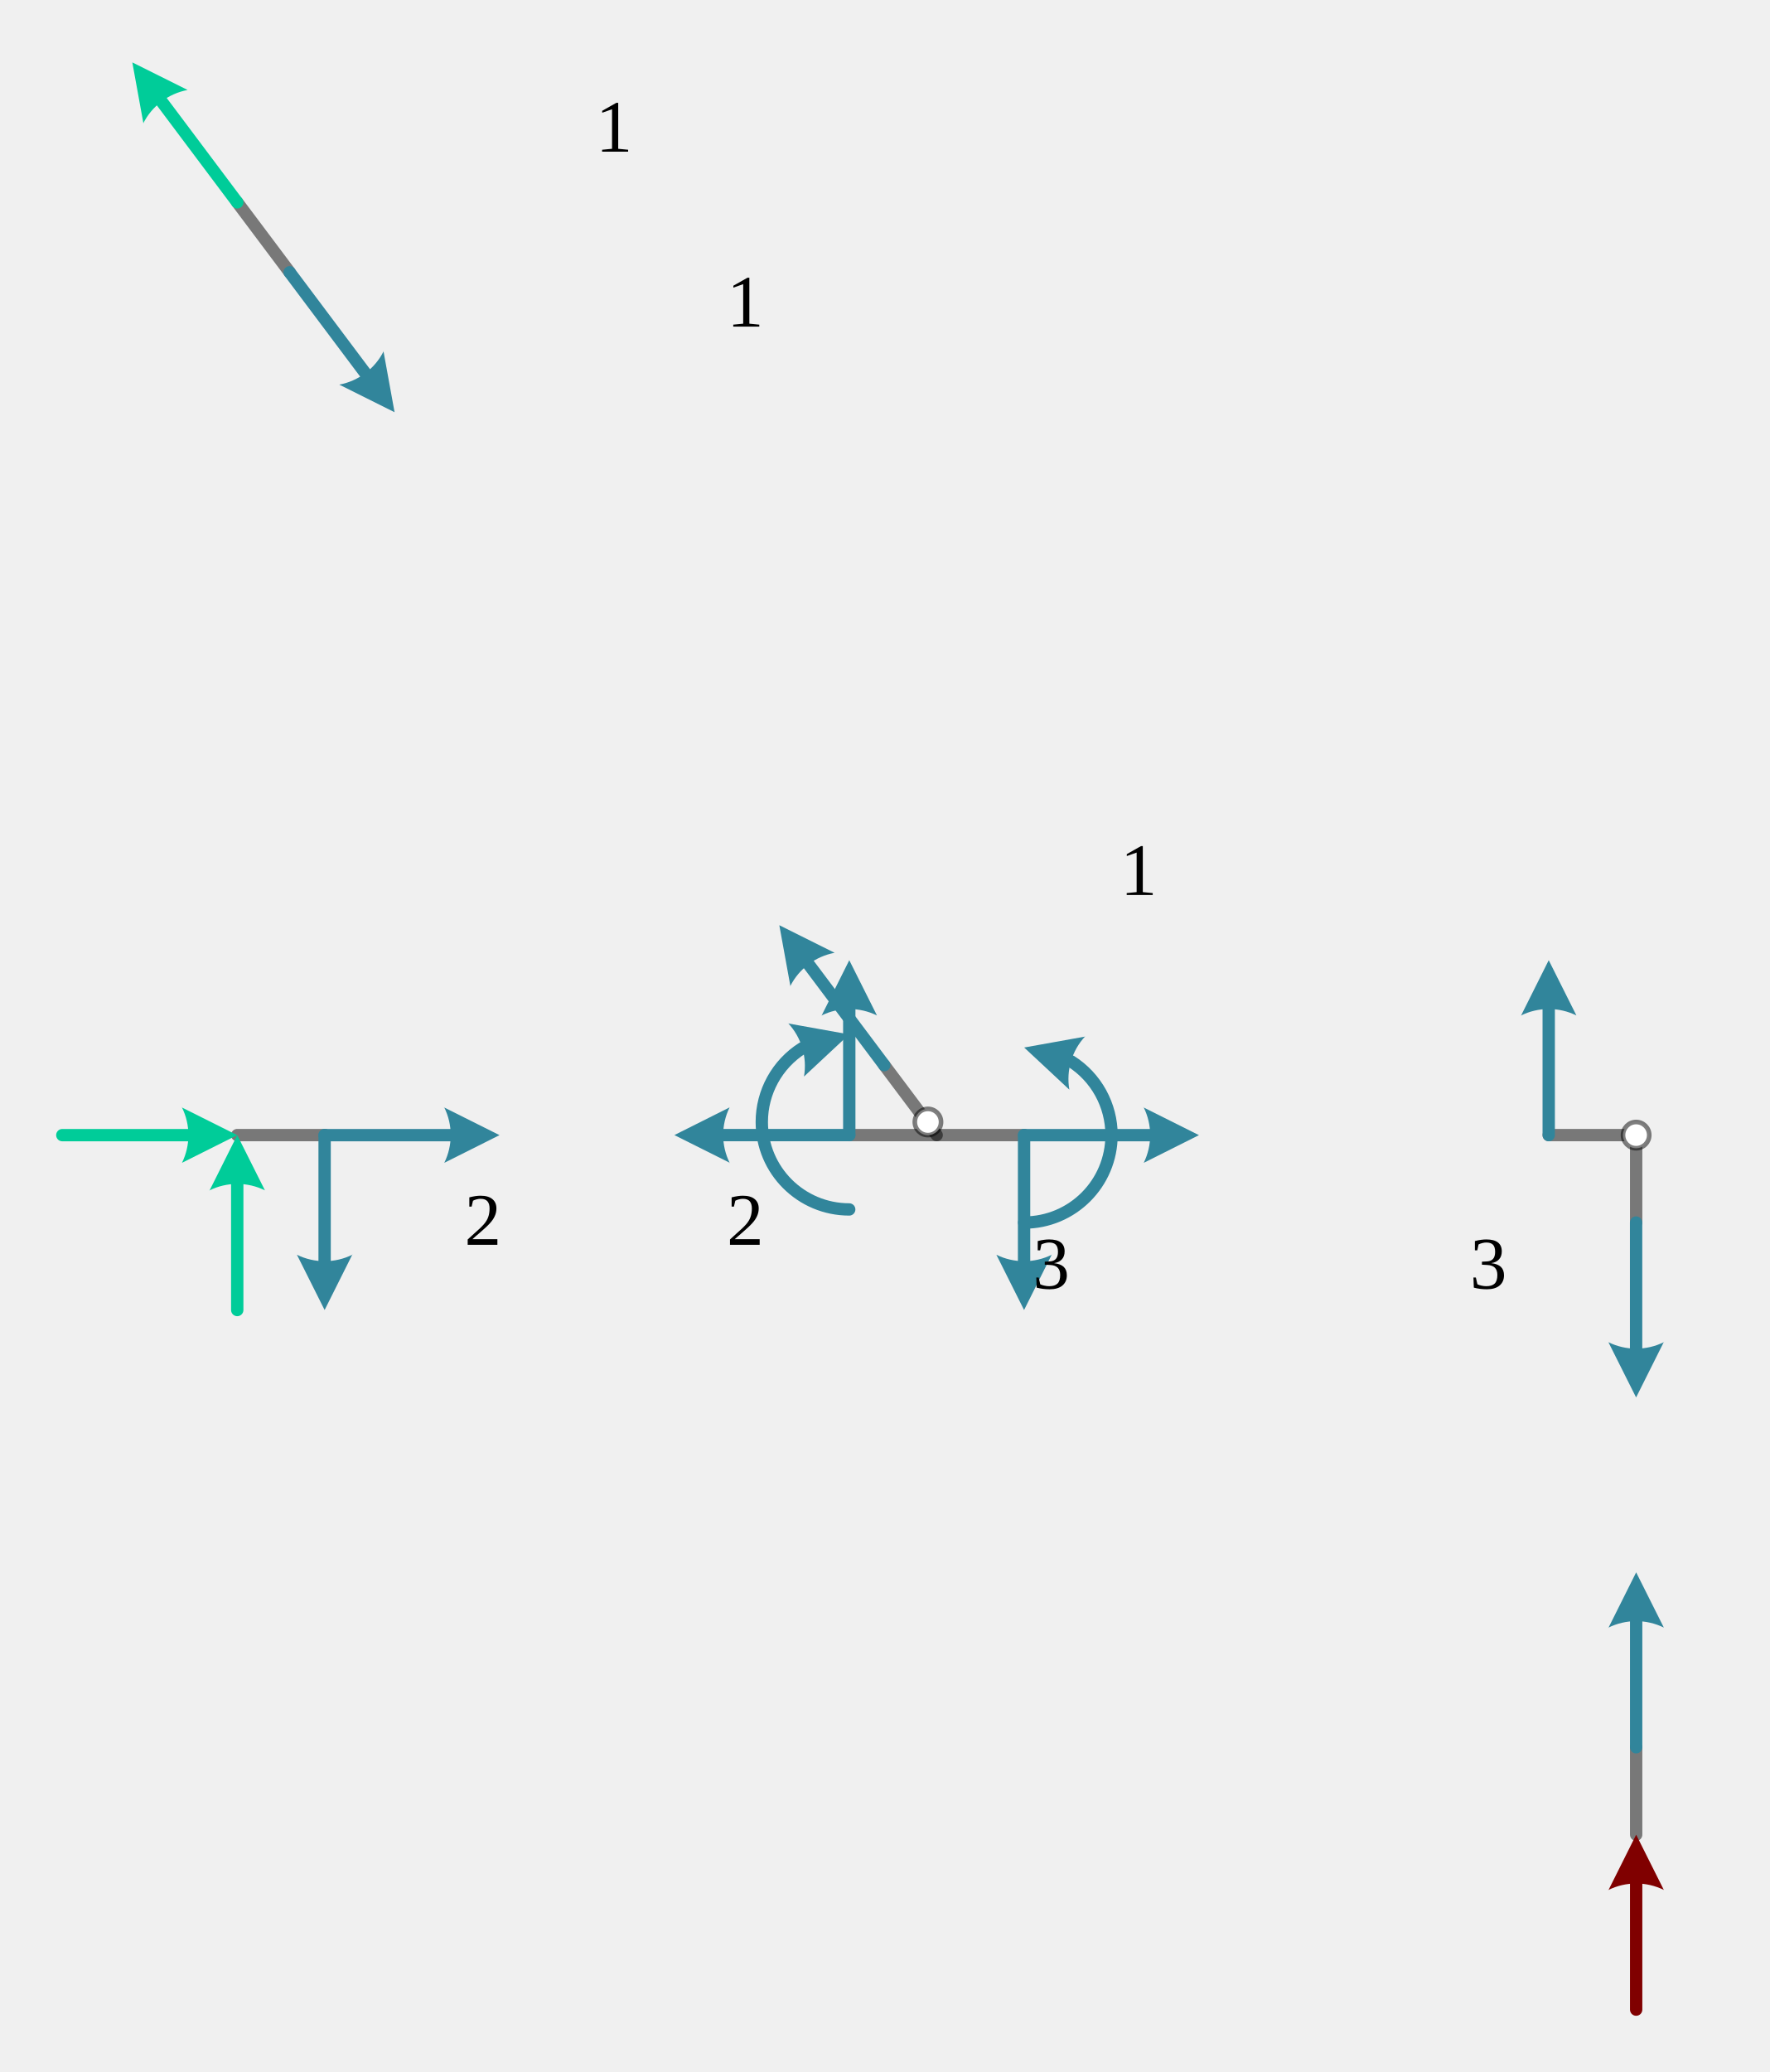
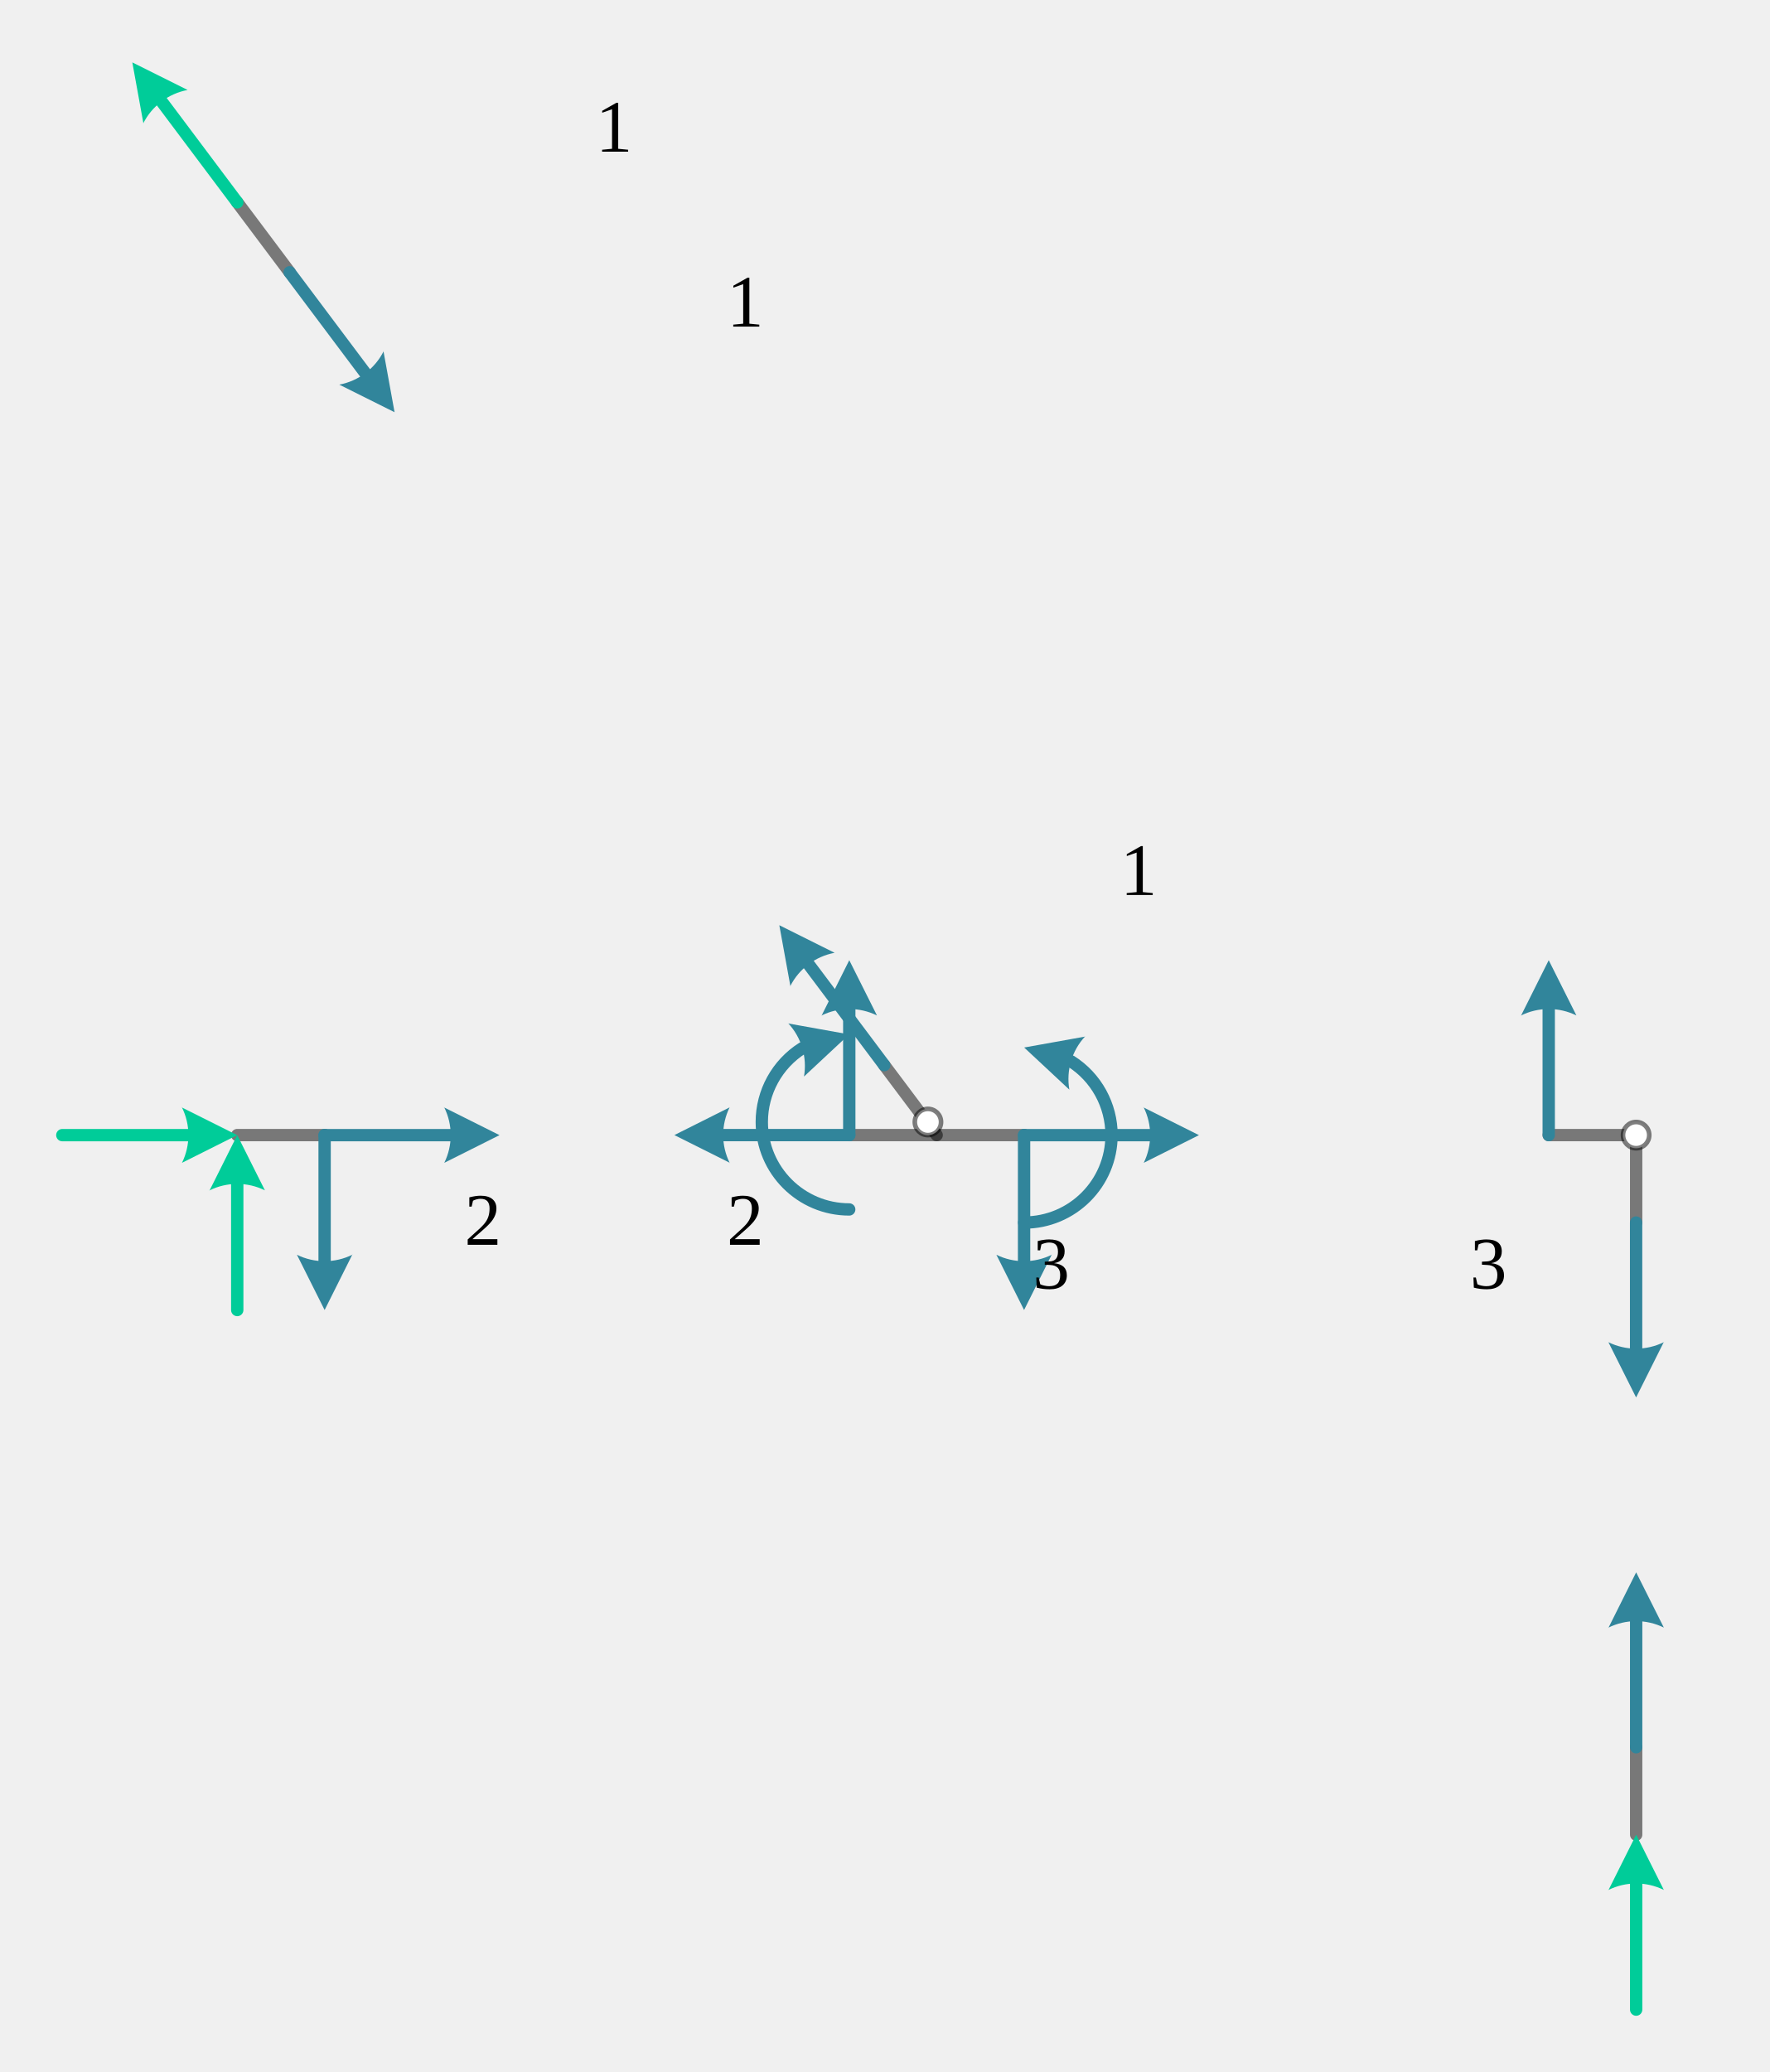
- <svg xmlns="http://www.w3.org/2000/svg" xmlns:ns1="http://schemas.microsoft.com/visio/2003/SVGExtensions/" xmlns:xlink="http://www.w3.org/1999/xlink" width="3.984in" height="4.664in" viewBox="0 0 286.86 335.805" xml:space="preserve" color-interpolation-filters="sRGB" class="st12">
+ <svg xmlns="http://www.w3.org/2000/svg" xmlns:ns1="http://schemas.microsoft.com/visio/2003/SVGExtensions/" xmlns:xlink="http://www.w3.org/1999/xlink" width="3.984in" height="4.664in" viewBox="0 0 286.86 335.805" xml:space="preserve" color-interpolation-filters="sRGB" class="st10">
  <ns1:documentProperties ns1:langID="1043" ns1:metric="true" ns1:viewMarkup="false" />
  <style type="text/css">
	
		.st1 {stroke:#000000;stroke-linecap:round;stroke-linejoin:round;stroke-opacity:0.5;stroke-width:2}
		.st2 {fill:#ffffff;stroke:#000000;stroke-linecap:round;stroke-linejoin:round;stroke-opacity:0.5;stroke-width:0.75}
		.st3 {marker-start:url(#mrkr5-31);stroke:#31859b;stroke-linecap:round;stroke-linejoin:round;stroke-width:2}
		.st4 {fill:#31859b;fill-opacity:1;stroke:#31859b;stroke-opacity:1;stroke-width:0.442}
		.st5 {marker-start:url(#mrkr5-42);stroke:#00cc99;stroke-linecap:round;stroke-linejoin:round;stroke-width:2}
		.st6 {fill:#00cc99;fill-opacity:1;stroke:#00cc99;stroke-opacity:1;stroke-width:0.442}
- 		.st7 {marker-start:url(#mrkr5-73);stroke:#800000;stroke-linecap:round;stroke-linejoin:round;stroke-width:2}
- 		.st8 {fill:#800000;fill-opacity:1;stroke:#800000;stroke-opacity:1;stroke-width:0.442}
- 		.st9 {marker-end:url(#mrkr5-109);stroke:#31859b;stroke-linecap:round;stroke-linejoin:round;stroke-width:2}
- 		.st10 {fill:none;stroke:none;stroke-linecap:round;stroke-linejoin:round;stroke-width:0.75}
- 		.st11 {fill:#000000;font-family:Times New Roman;font-size:1em}
- 		.st12 {fill:none;fill-rule:evenodd;font-size:12px;overflow:visible;stroke-linecap:square;stroke-miterlimit:3}
+ 		.st7 {marker-end:url(#mrkr5-108);stroke:#31859b;stroke-linecap:round;stroke-linejoin:round;stroke-width:2}
+ 		.st8 {fill:none;stroke:none;stroke-linecap:round;stroke-linejoin:round;stroke-width:0.75}
+ 		.st9 {fill:#000000;font-family:Times New Roman;font-size:1em}
+ 		.st10 {fill:none;fill-rule:evenodd;font-size:12px;overflow:visible;stroke-linecap:square;stroke-miterlimit:3}
	
	</style>
  <defs id="Markers">
    <g id="lend5">
      <path d="M 2 1 L 0 0 L 1.981 -0.993 C 1.672 -0.365 1.673 0.373 1.985 1 " style="stroke:none" />
    </g>
    <marker id="mrkr5-31" class="st4" ns1:arrowType="5" ns1:arrowSize="2" ns1:setback="3.775" refX="3.775" orient="auto" markerUnits="strokeWidth" overflow="visible">
      <use xlink:href="#lend5" transform="scale(2.26) " />
    </marker>
    <marker id="mrkr5-42" class="st6" ns1:arrowType="5" ns1:arrowSize="2" ns1:setback="3.775" refX="3.775" orient="auto" markerUnits="strokeWidth" overflow="visible">
      <use xlink:href="#lend5" transform="scale(2.26) " />
    </marker>
-     <marker id="mrkr5-73" class="st8" ns1:arrowType="5" ns1:arrowSize="2" ns1:setback="3.775" refX="3.775" orient="auto" markerUnits="strokeWidth" overflow="visible">
-       <use xlink:href="#lend5" transform="scale(2.26) " />
-     </marker>
-     <marker id="mrkr5-109" class="st4" ns1:arrowType="5" ns1:arrowSize="2" ns1:setback="3.775" refX="-3.775" orient="auto" markerUnits="strokeWidth" overflow="visible">
+     <marker id="mrkr5-108" class="st4" ns1:arrowType="5" ns1:arrowSize="2" ns1:setback="3.775" refX="-3.775" orient="auto" markerUnits="strokeWidth" overflow="visible">
      <use xlink:href="#lend5" transform="scale(-2.26,-2.26) " />
    </marker>
  </defs>
  <g ns1:mID="0" ns1:index="1" ns1:groupContext="foregroundPage">
    <ns1:pageProperties ns1:drawingScale="0.0393701" ns1:pageScale="0.0393701" ns1:drawingUnits="24" ns1:shadowOffsetX="8.50394" ns1:shadowOffsetY="-8.50394" />
-     <g id="shape144-1" ns1:mID="144" ns1:groupContext="shape" transform="translate(307.097,-168.699) rotate(53.1301)">
-       <path d="M0 335.8 L14.17 335.8" class="st1" />
-     </g>
-     <g id="shape145-4" ns1:mID="145" ns1:groupContext="shape" transform="translate(38.4535,-151.839)">
-       <path d="M0 335.8 L14.17 335.8" class="st1" />
-     </g>
-     <g id="shape146-7" ns1:mID="146" ns1:groupContext="shape" transform="translate(137.666,-151.839)">
+     <g id="shape233-1" ns1:mID="233" ns1:groupContext="shape" transform="translate(307.097,-168.699) rotate(53.1301)">
+       <path d="M0 335.8 L14.17 335.8" class="st1" />
+     </g>
+     <g id="shape234-4" ns1:mID="234" ns1:groupContext="shape" transform="translate(38.4535,-151.839)">
+       <path d="M0 335.8 L14.17 335.8" class="st1" />
+     </g>
+     <g id="shape235-7" ns1:mID="235" ns1:groupContext="shape" transform="translate(137.666,-151.839)">
      <path d="M0 335.8 L28.35 335.8" class="st1" />
    </g>
-     <g id="shape147-10" ns1:mID="147" ns1:groupContext="shape" transform="translate(411.979,-28.8561) rotate(53.1301)">
-       <path d="M0 335.8 L14.17 335.8" class="st1" />
-     </g>
-     <g id="shape148-13" ns1:mID="148" ns1:groupContext="shape" transform="translate(148.296,-151.839)">
+     <g id="shape236-10" ns1:mID="236" ns1:groupContext="shape" transform="translate(411.979,-28.8561) rotate(53.1301)">
+       <path d="M0 335.8 L14.17 335.8" class="st1" />
+     </g>
+     <g id="shape237-13" ns1:mID="237" ns1:groupContext="shape" transform="translate(148.296,-151.839)">
      <ellipse cx="2.126" cy="333.679" rx="2.126" ry="2.126" class="st2" />
    </g>
-     <g id="shape149-15" ns1:mID="149" ns1:groupContext="shape" transform="translate(601.03,183.965) rotate(90)">
-       <path d="M0 335.8 L14.17 335.8" class="st1" />
-     </g>
-     <g id="shape150-18" ns1:mID="150" ns1:groupContext="shape" transform="translate(601.03,283.178) rotate(90)">
-       <path d="M0 335.8 L14.17 335.8" class="st1" />
-     </g>
-     <g id="shape151-21" ns1:mID="151" ns1:groupContext="shape" transform="translate(251.052,-151.839)">
-       <path d="M0 335.8 L14.17 335.8" class="st1" />
-     </g>
-     <g id="shape152-24" ns1:mID="152" ns1:groupContext="shape" transform="translate(263.099,-149.713)">
+     <g id="shape238-15" ns1:mID="238" ns1:groupContext="shape" transform="translate(601.03,183.965) rotate(90)">
+       <path d="M0 335.8 L14.17 335.8" class="st1" />
+     </g>
+     <g id="shape239-18" ns1:mID="239" ns1:groupContext="shape" transform="translate(601.03,283.178) rotate(90)">
+       <path d="M0 335.8 L14.17 335.8" class="st1" />
+     </g>
+     <g id="shape240-21" ns1:mID="240" ns1:groupContext="shape" transform="translate(251.052,-151.839)">
+       <path d="M0 335.8 L14.17 335.8" class="st1" />
+     </g>
+     <g id="shape241-24" ns1:mID="241" ns1:groupContext="shape" transform="translate(263.099,-149.713)">
      <ellipse cx="2.126" cy="333.679" rx="2.126" ry="2.126" class="st2" />
    </g>
-     <g id="shape153-26" ns1:mID="153" ns1:groupContext="shape" transform="translate(-204.678,268.283) rotate(-126.87)">
-       <path d="M7.55 335.8 L7.91 335.8 L28.35 335.8" class="st3" />
-     </g>
-     <g id="shape154-32" ns1:mID="154" ns1:groupContext="shape" transform="translate(394.971,-51.5332) rotate(53.1301)">
-       <path d="M7.55 335.8 L7.91 335.8 L28.35 335.8" class="st3" />
-     </g>
-     <g id="shape155-37" ns1:mID="155" ns1:groupContext="shape" transform="translate(290.089,-191.376) rotate(53.1301)">
-       <path d="M7.55 335.8 L7.91 335.8 L28.35 335.8" class="st5" />
-     </g>
-     <g id="shape156-43" ns1:mID="156" ns1:groupContext="shape" transform="translate(109.32,-151.839)">
-       <path d="M7.55 335.8 L7.91 335.8 L28.35 335.8" class="st3" />
-     </g>
-     <g id="shape157-48" ns1:mID="157" ns1:groupContext="shape" transform="translate(194.359,519.77) rotate(180)">
-       <path d="M7.55 335.8 L7.91 335.8 L28.35 335.8" class="st3" />
-     </g>
-     <g id="shape158-53" ns1:mID="158" ns1:groupContext="shape" transform="translate(80.9732,519.77) rotate(180)">
-       <path d="M7.55 335.8 L7.91 335.8 L28.35 335.8" class="st3" />
-     </g>
-     <g id="shape159-58" ns1:mID="159" ns1:groupContext="shape" transform="translate(-70.5795,226.485) rotate(-90)">
-       <path d="M7.55 335.8 L7.91 335.8 L28.35 335.8" class="st3" />
-     </g>
-     <g id="shape160-63" ns1:mID="160" ns1:groupContext="shape" transform="translate(601.03,254.831) rotate(90)">
-       <path d="M7.55 335.8 L7.91 335.8 L28.35 335.8" class="st3" />
-     </g>
-     <g id="shape161-68" ns1:mID="161" ns1:groupContext="shape" transform="translate(601.03,297.351) rotate(90)">
-       <path d="M7.55 335.8 L7.91 335.8 L28.35 335.8" class="st7" />
-     </g>
-     <g id="shape162-74" ns1:mID="162" ns1:groupContext="shape" transform="translate(586.856,155.619) rotate(90)">
-       <path d="M7.55 335.8 L7.91 335.8 L28.35 335.8" class="st3" />
-     </g>
-     <g id="shape163-79" ns1:mID="163" ns1:groupContext="shape" transform="translate(-169.792,212.312) rotate(-90)">
-       <path d="M7.55 335.8 L7.91 335.8 L28.35 335.8" class="st3" />
-     </g>
-     <g id="shape164-84" ns1:mID="164" ns1:groupContext="shape" transform="translate(-283.178,212.312) rotate(-90)">
-       <path d="M7.55 335.8 L7.91 335.8 L28.35 335.8" class="st3" />
-     </g>
-     <g id="shape165-89" ns1:mID="165" ns1:groupContext="shape" transform="translate(473.471,155.619) rotate(90)">
-       <path d="M7.55 335.8 L7.91 335.8 L28.35 335.8" class="st3" />
-     </g>
-     <g id="shape166-94" ns1:mID="166" ns1:groupContext="shape" transform="translate(374.258,183.965) rotate(90)">
-       <path d="M7.55 335.8 L7.91 335.8 L28.35 335.8" class="st5" />
-     </g>
-     <g id="shape167-99" ns1:mID="167" ns1:groupContext="shape" transform="translate(38.4535,519.77) rotate(180)">
-       <path d="M7.55 335.8 L7.91 335.8 L28.35 335.8" class="st5" />
-     </g>
-     <g id="shape168-104" ns1:mID="168" ns1:groupContext="shape" transform="translate(-198.139,196.013) rotate(-90)">
-       <path d="M-0 335.8 A14.173 14.173 0 0 1 14.17 321.63 A14.173 14.173 0 0 1 26.14 328.21 L26.24 328.55" class="st9" />
-     </g>
-     <g id="shape169-110" ns1:mID="169" ns1:groupContext="shape" transform="translate(501.817,198.139) rotate(90) scale(-1,1)">
-       <path d="M-0 335.8 A14.173 14.173 0 0 1 14.17 321.63 A14.173 14.173 0 0 1 26.14 328.21 L26.24 328.55" class="st9" />
-     </g>
-     <g id="shape170-115" ns1:mID="170" ns1:groupContext="shape" transform="translate(38.4535,-307.745)">
-       <ns1:textBlock ns1:margins="rect(4,4,4,4)" ns1:tabSpace="42.5197" />
-       <ns1:textRect cx="7.087" cy="328.718" width="14.18" height="14.173" />
-       <rect x="0" y="321.631" width="14.173" height="14.173" class="st10" />
-       <text x="4.09" y="332.32" class="st11" ns1:langID="1043">
-         <ns1:paragraph ns1:horizAlign="1" />
-         <ns1:tabList />1</text>
-     </g>
-     <g id="shape171-118" ns1:mID="171" ns1:groupContext="shape" transform="translate(59.7133,-279.398)">
-       <ns1:textBlock ns1:margins="rect(4,4,4,4)" ns1:tabSpace="42.5197" />
-       <ns1:textRect cx="7.087" cy="328.718" width="14.18" height="14.173" />
-       <rect x="0" y="321.631" width="14.173" height="14.173" class="st10" />
-       <text x="4.09" y="332.32" class="st11" ns1:langID="1043">
-         <ns1:paragraph ns1:horizAlign="1" />
-         <ns1:tabList />1</text>
-     </g>
-     <g id="shape172-121" ns1:mID="172" ns1:groupContext="shape" transform="translate(17.1936,-130.579)">
-       <ns1:textBlock ns1:margins="rect(4,4,4,4)" ns1:tabSpace="42.5197" />
-       <ns1:textRect cx="7.087" cy="328.718" width="14.18" height="14.173" />
-       <rect x="0" y="321.631" width="14.173" height="14.173" class="st10" />
-       <text x="4.09" y="332.32" class="st11" ns1:langID="1043">
+     <g id="shape242-26" ns1:mID="242" ns1:groupContext="shape" transform="translate(-204.678,268.283) rotate(-126.87)">
+       <path d="M7.55 335.8 L7.91 335.8 L28.35 335.8" class="st3" />
+     </g>
+     <g id="shape243-32" ns1:mID="243" ns1:groupContext="shape" transform="translate(394.971,-51.5332) rotate(53.1301)">
+       <path d="M7.55 335.8 L7.91 335.8 L28.35 335.8" class="st3" />
+     </g>
+     <g id="shape244-37" ns1:mID="244" ns1:groupContext="shape" transform="translate(290.089,-191.376) rotate(53.1301)">
+       <path d="M7.55 335.8 L7.91 335.8 L28.35 335.8" class="st5" />
+     </g>
+     <g id="shape245-43" ns1:mID="245" ns1:groupContext="shape" transform="translate(109.32,-151.839)">
+       <path d="M7.55 335.8 L7.91 335.8 L28.35 335.8" class="st3" />
+     </g>
+     <g id="shape246-48" ns1:mID="246" ns1:groupContext="shape" transform="translate(194.359,519.77) rotate(180)">
+       <path d="M7.55 335.8 L7.91 335.8 L28.35 335.8" class="st3" />
+     </g>
+     <g id="shape247-53" ns1:mID="247" ns1:groupContext="shape" transform="translate(80.9732,519.77) rotate(180)">
+       <path d="M7.55 335.8 L7.91 335.8 L28.35 335.8" class="st3" />
+     </g>
+     <g id="shape248-58" ns1:mID="248" ns1:groupContext="shape" transform="translate(-70.5795,226.485) rotate(-90)">
+       <path d="M7.55 335.8 L7.91 335.8 L28.35 335.8" class="st3" />
+     </g>
+     <g id="shape249-63" ns1:mID="249" ns1:groupContext="shape" transform="translate(601.03,254.831) rotate(90)">
+       <path d="M7.55 335.8 L7.91 335.8 L28.35 335.8" class="st3" />
+     </g>
+     <g id="shape250-68" ns1:mID="250" ns1:groupContext="shape" transform="translate(601.03,297.351) rotate(90)">
+       <path d="M7.55 335.8 L7.91 335.8 L28.35 335.8" class="st5" />
+     </g>
+     <g id="shape251-73" ns1:mID="251" ns1:groupContext="shape" transform="translate(586.856,155.619) rotate(90)">
+       <path d="M7.55 335.8 L7.91 335.8 L28.35 335.8" class="st3" />
+     </g>
+     <g id="shape252-78" ns1:mID="252" ns1:groupContext="shape" transform="translate(-169.792,212.312) rotate(-90)">
+       <path d="M7.55 335.8 L7.91 335.8 L28.35 335.8" class="st3" />
+     </g>
+     <g id="shape253-83" ns1:mID="253" ns1:groupContext="shape" transform="translate(-283.178,212.312) rotate(-90)">
+       <path d="M7.55 335.8 L7.91 335.8 L28.35 335.8" class="st3" />
+     </g>
+     <g id="shape254-88" ns1:mID="254" ns1:groupContext="shape" transform="translate(473.471,155.619) rotate(90)">
+       <path d="M7.55 335.8 L7.91 335.8 L28.35 335.8" class="st3" />
+     </g>
+     <g id="shape255-93" ns1:mID="255" ns1:groupContext="shape" transform="translate(374.258,183.965) rotate(90)">
+       <path d="M7.55 335.8 L7.91 335.8 L28.35 335.8" class="st5" />
+     </g>
+     <g id="shape256-98" ns1:mID="256" ns1:groupContext="shape" transform="translate(38.4535,519.77) rotate(180)">
+       <path d="M7.55 335.8 L7.91 335.8 L28.35 335.8" class="st5" />
+     </g>
+     <g id="shape257-103" ns1:mID="257" ns1:groupContext="shape" transform="translate(-198.139,196.013) rotate(-90)">
+       <path d="M-0 335.8 A14.173 14.173 0 0 1 14.17 321.63 A14.173 14.173 0 0 1 26.14 328.21 L26.24 328.55" class="st7" />
+     </g>
+     <g id="shape258-109" ns1:mID="258" ns1:groupContext="shape" transform="translate(501.817,198.139) rotate(90) scale(-1,1)">
+       <path d="M-0 335.8 A14.173 14.173 0 0 1 14.17 321.63 A14.173 14.173 0 0 1 26.14 328.21 L26.24 328.55" class="st7" />
+     </g>
+     <g id="shape259-114" ns1:mID="259" ns1:groupContext="shape" transform="translate(38.4535,-307.745)">
+       <ns1:textBlock ns1:margins="rect(4,4,4,4)" ns1:tabSpace="42.5197" />
+       <ns1:textRect cx="7.087" cy="328.718" width="14.18" height="14.173" />
+       <rect x="0" y="321.631" width="14.173" height="14.173" class="st8" />
+       <text x="4.09" y="332.32" class="st9" ns1:langID="1043">
+         <ns1:paragraph ns1:horizAlign="1" />
+         <ns1:tabList />1</text>
+     </g>
+     <g id="shape260-117" ns1:mID="260" ns1:groupContext="shape" transform="translate(59.7133,-279.398)">
+       <ns1:textBlock ns1:margins="rect(4,4,4,4)" ns1:tabSpace="42.5197" />
+       <ns1:textRect cx="7.087" cy="328.718" width="14.18" height="14.173" />
+       <rect x="0" y="321.631" width="14.173" height="14.173" class="st8" />
+       <text x="4.09" y="332.32" class="st9" ns1:langID="1043">
+         <ns1:paragraph ns1:horizAlign="1" />
+         <ns1:tabList />1</text>
+     </g>
+     <g id="shape261-120" ns1:mID="261" ns1:groupContext="shape" transform="translate(17.1936,-130.579)">
+       <ns1:textBlock ns1:margins="rect(4,4,4,4)" ns1:tabSpace="42.5197" />
+       <ns1:textRect cx="7.087" cy="328.718" width="14.18" height="14.173" />
+       <rect x="0" y="321.631" width="14.173" height="14.173" class="st8" />
+       <text x="4.09" y="332.32" class="st9" ns1:langID="1043">
        <ns1:paragraph ns1:horizAlign="1" />
        <ns1:tabList />2</text>
    </g>
-     <g id="shape173-124" ns1:mID="173" ns1:groupContext="shape" transform="translate(59.7133,-130.579)">
-       <ns1:textBlock ns1:margins="rect(4,4,4,4)" ns1:tabSpace="42.5197" />
-       <ns1:textRect cx="7.087" cy="328.718" width="14.18" height="14.173" />
-       <rect x="0" y="321.631" width="14.173" height="14.173" class="st10" />
-       <text x="4.09" y="332.32" class="st11" ns1:langID="1043">
+     <g id="shape262-123" ns1:mID="262" ns1:groupContext="shape" transform="translate(59.7133,-130.579)">
+       <ns1:textBlock ns1:margins="rect(4,4,4,4)" ns1:tabSpace="42.5197" />
+       <ns1:textRect cx="7.087" cy="328.718" width="14.18" height="14.173" />
+       <rect x="0" y="321.631" width="14.173" height="14.173" class="st8" />
+       <text x="4.09" y="332.32" class="st9" ns1:langID="1043">
        <ns1:paragraph ns1:horizAlign="1" />
        <ns1:tabList />2</text>
    </g>
-     <g id="shape174-127" ns1:mID="174" ns1:groupContext="shape" transform="translate(109.32,-123.493)">
-       <ns1:textBlock ns1:margins="rect(4,4,4,4)" ns1:tabSpace="42.5197" />
-       <ns1:textRect cx="7.087" cy="328.718" width="14.18" height="14.173" />
-       <rect x="0" y="321.631" width="14.173" height="14.173" class="st10" />
-       <text x="4.09" y="332.32" class="st11" ns1:langID="1043">
+     <g id="shape263-126" ns1:mID="263" ns1:groupContext="shape" transform="translate(109.32,-123.493)">
+       <ns1:textBlock ns1:margins="rect(4,4,4,4)" ns1:tabSpace="42.5197" />
+       <ns1:textRect cx="7.087" cy="328.718" width="14.18" height="14.173" />
+       <rect x="0" y="321.631" width="14.173" height="14.173" class="st8" />
+       <text x="4.09" y="332.32" class="st9" ns1:langID="1043">
        <ns1:paragraph ns1:horizAlign="1" />
        <ns1:tabList />3</text>
    </g>
-     <g id="shape175-130" ns1:mID="175" ns1:groupContext="shape" transform="translate(180.186,-123.493)">
-       <ns1:textBlock ns1:margins="rect(4,4,4,4)" ns1:tabSpace="42.5197" />
-       <ns1:textRect cx="7.087" cy="328.718" width="14.18" height="14.173" />
-       <rect x="0" y="321.631" width="14.173" height="14.173" class="st10" />
-       <text x="4.09" y="332.32" class="st11" ns1:langID="1043">
+     <g id="shape264-129" ns1:mID="264" ns1:groupContext="shape" transform="translate(180.186,-123.493)">
+       <ns1:textBlock ns1:margins="rect(4,4,4,4)" ns1:tabSpace="42.5197" />
+       <ns1:textRect cx="7.087" cy="328.718" width="14.18" height="14.173" />
+       <rect x="0" y="321.631" width="14.173" height="14.173" class="st8" />
+       <text x="4.09" y="332.32" class="st9" ns1:langID="1043">
        <ns1:paragraph ns1:horizAlign="1" />
        <ns1:tabList />3</text>
    </g>
-     <g id="shape176-133" ns1:mID="176" ns1:groupContext="shape" transform="translate(229.792,-158.926)">
-       <ns1:textBlock ns1:margins="rect(4,4,4,4)" ns1:tabSpace="42.5197" />
-       <ns1:textRect cx="7.087" cy="328.718" width="14.18" height="14.173" />
-       <rect x="0" y="321.631" width="14.173" height="14.173" class="st10" />
-       <text x="4.09" y="332.32" class="st11" ns1:langID="1043">
-         <ns1:paragraph ns1:horizAlign="1" />
-         <ns1:tabList />1</text>
-     </g>
-     <g id="shape177-136" ns1:mID="177" ns1:groupContext="shape" transform="translate(272.312,-114.28)">
-       <ns1:textBlock ns1:margins="rect(4,4,4,4)" ns1:tabSpace="42.5197" />
-       <ns1:textRect cx="7.087" cy="328.718" width="14.18" height="14.173" />
-       <rect x="0" y="321.631" width="14.173" height="14.173" class="st10" />
-       <text x="4.09" y="332.32" class="st11" ns1:langID="1043">
-         <ns1:paragraph ns1:horizAlign="1" />
-         <ns1:tabList />1</text>
-     </g>
-     <g id="shape178-139" ns1:mID="178" ns1:groupContext="shape" transform="translate(272.312,-17.1936)">
-       <ns1:textBlock ns1:margins="rect(4,4,4,4)" ns1:tabSpace="42.5197" />
-       <ns1:textRect cx="7.087" cy="328.718" width="14.18" height="14.173" />
-       <rect x="0" y="321.631" width="14.173" height="14.173" class="st10" />
-       <text x="4.09" y="332.32" class="st11" ns1:langID="1043">
-         <ns1:paragraph ns1:horizAlign="1" />
-         <ns1:tabList />1</text>
-     </g>
-     <g id="shape179-142" ns1:mID="179" ns1:groupContext="shape" transform="translate(272.312,-59.7133)">
-       <ns1:textBlock ns1:margins="rect(4,4,4,4)" ns1:tabSpace="42.5197" />
-       <ns1:textRect cx="7.087" cy="328.718" width="14.18" height="14.173" />
-       <rect x="0" y="321.631" width="14.173" height="14.173" class="st10" />
-       <text x="4.09" y="332.32" class="st11" ns1:langID="1043">
-         <ns1:paragraph ns1:horizAlign="1" />
-         <ns1:tabList />1</text>
-     </g>
-     <g id="shape180-145" ns1:mID="180" ns1:groupContext="shape" transform="translate(123.493,-187.272)">
-       <ns1:textBlock ns1:margins="rect(4,4,4,4)" ns1:tabSpace="42.5197" />
-       <ns1:textRect cx="7.087" cy="328.718" width="14.18" height="14.173" />
-       <rect x="0" y="321.631" width="14.173" height="14.173" class="st10" />
-       <text x="4.09" y="332.32" class="st11" ns1:langID="1043">
+     <g id="shape265-132" ns1:mID="265" ns1:groupContext="shape" transform="translate(229.792,-158.926)">
+       <ns1:textBlock ns1:margins="rect(4,4,4,4)" ns1:tabSpace="42.5197" />
+       <ns1:textRect cx="7.087" cy="328.718" width="14.18" height="14.173" />
+       <rect x="0" y="321.631" width="14.173" height="14.173" class="st8" />
+       <text x="4.09" y="332.32" class="st9" ns1:langID="1043">
+         <ns1:paragraph ns1:horizAlign="1" />
+         <ns1:tabList />1</text>
+     </g>
+     <g id="shape266-135" ns1:mID="266" ns1:groupContext="shape" transform="translate(272.312,-114.28)">
+       <ns1:textBlock ns1:margins="rect(4,4,4,4)" ns1:tabSpace="42.5197" />
+       <ns1:textRect cx="7.087" cy="328.718" width="14.18" height="14.173" />
+       <rect x="0" y="321.631" width="14.173" height="14.173" class="st8" />
+       <text x="4.09" y="332.32" class="st9" ns1:langID="1043">
+         <ns1:paragraph ns1:horizAlign="1" />
+         <ns1:tabList />1</text>
+     </g>
+     <g id="shape267-138" ns1:mID="267" ns1:groupContext="shape" transform="translate(272.312,-17.1936)">
+       <ns1:textBlock ns1:margins="rect(4,4,4,4)" ns1:tabSpace="42.5197" />
+       <ns1:textRect cx="7.087" cy="328.718" width="14.18" height="14.173" />
+       <rect x="0" y="321.631" width="14.173" height="14.173" class="st8" />
+       <text x="4.09" y="332.32" class="st9" ns1:langID="1043">
+         <ns1:paragraph ns1:horizAlign="1" />
+         <ns1:tabList />1</text>
+     </g>
+     <g id="shape268-141" ns1:mID="268" ns1:groupContext="shape" transform="translate(272.312,-59.7133)">
+       <ns1:textBlock ns1:margins="rect(4,4,4,4)" ns1:tabSpace="42.5197" />
+       <ns1:textRect cx="7.087" cy="328.718" width="14.18" height="14.173" />
+       <rect x="0" y="321.631" width="14.173" height="14.173" class="st8" />
+       <text x="4.09" y="332.32" class="st9" ns1:langID="1043">
+         <ns1:paragraph ns1:horizAlign="1" />
+         <ns1:tabList />1</text>
+     </g>
+     <g id="shape269-144" ns1:mID="269" ns1:groupContext="shape" transform="translate(123.493,-187.272)">
+       <ns1:textBlock ns1:margins="rect(4,4,4,4)" ns1:tabSpace="42.5197" />
+       <ns1:textRect cx="7.087" cy="328.718" width="14.18" height="14.173" />
+       <rect x="0" y="321.631" width="14.173" height="14.173" class="st8" />
+       <text x="4.09" y="332.32" class="st9" ns1:langID="1043">
        <ns1:paragraph ns1:horizAlign="1" />
        <ns1:tabList />1</text>
    </g>
  </g>
</svg>
